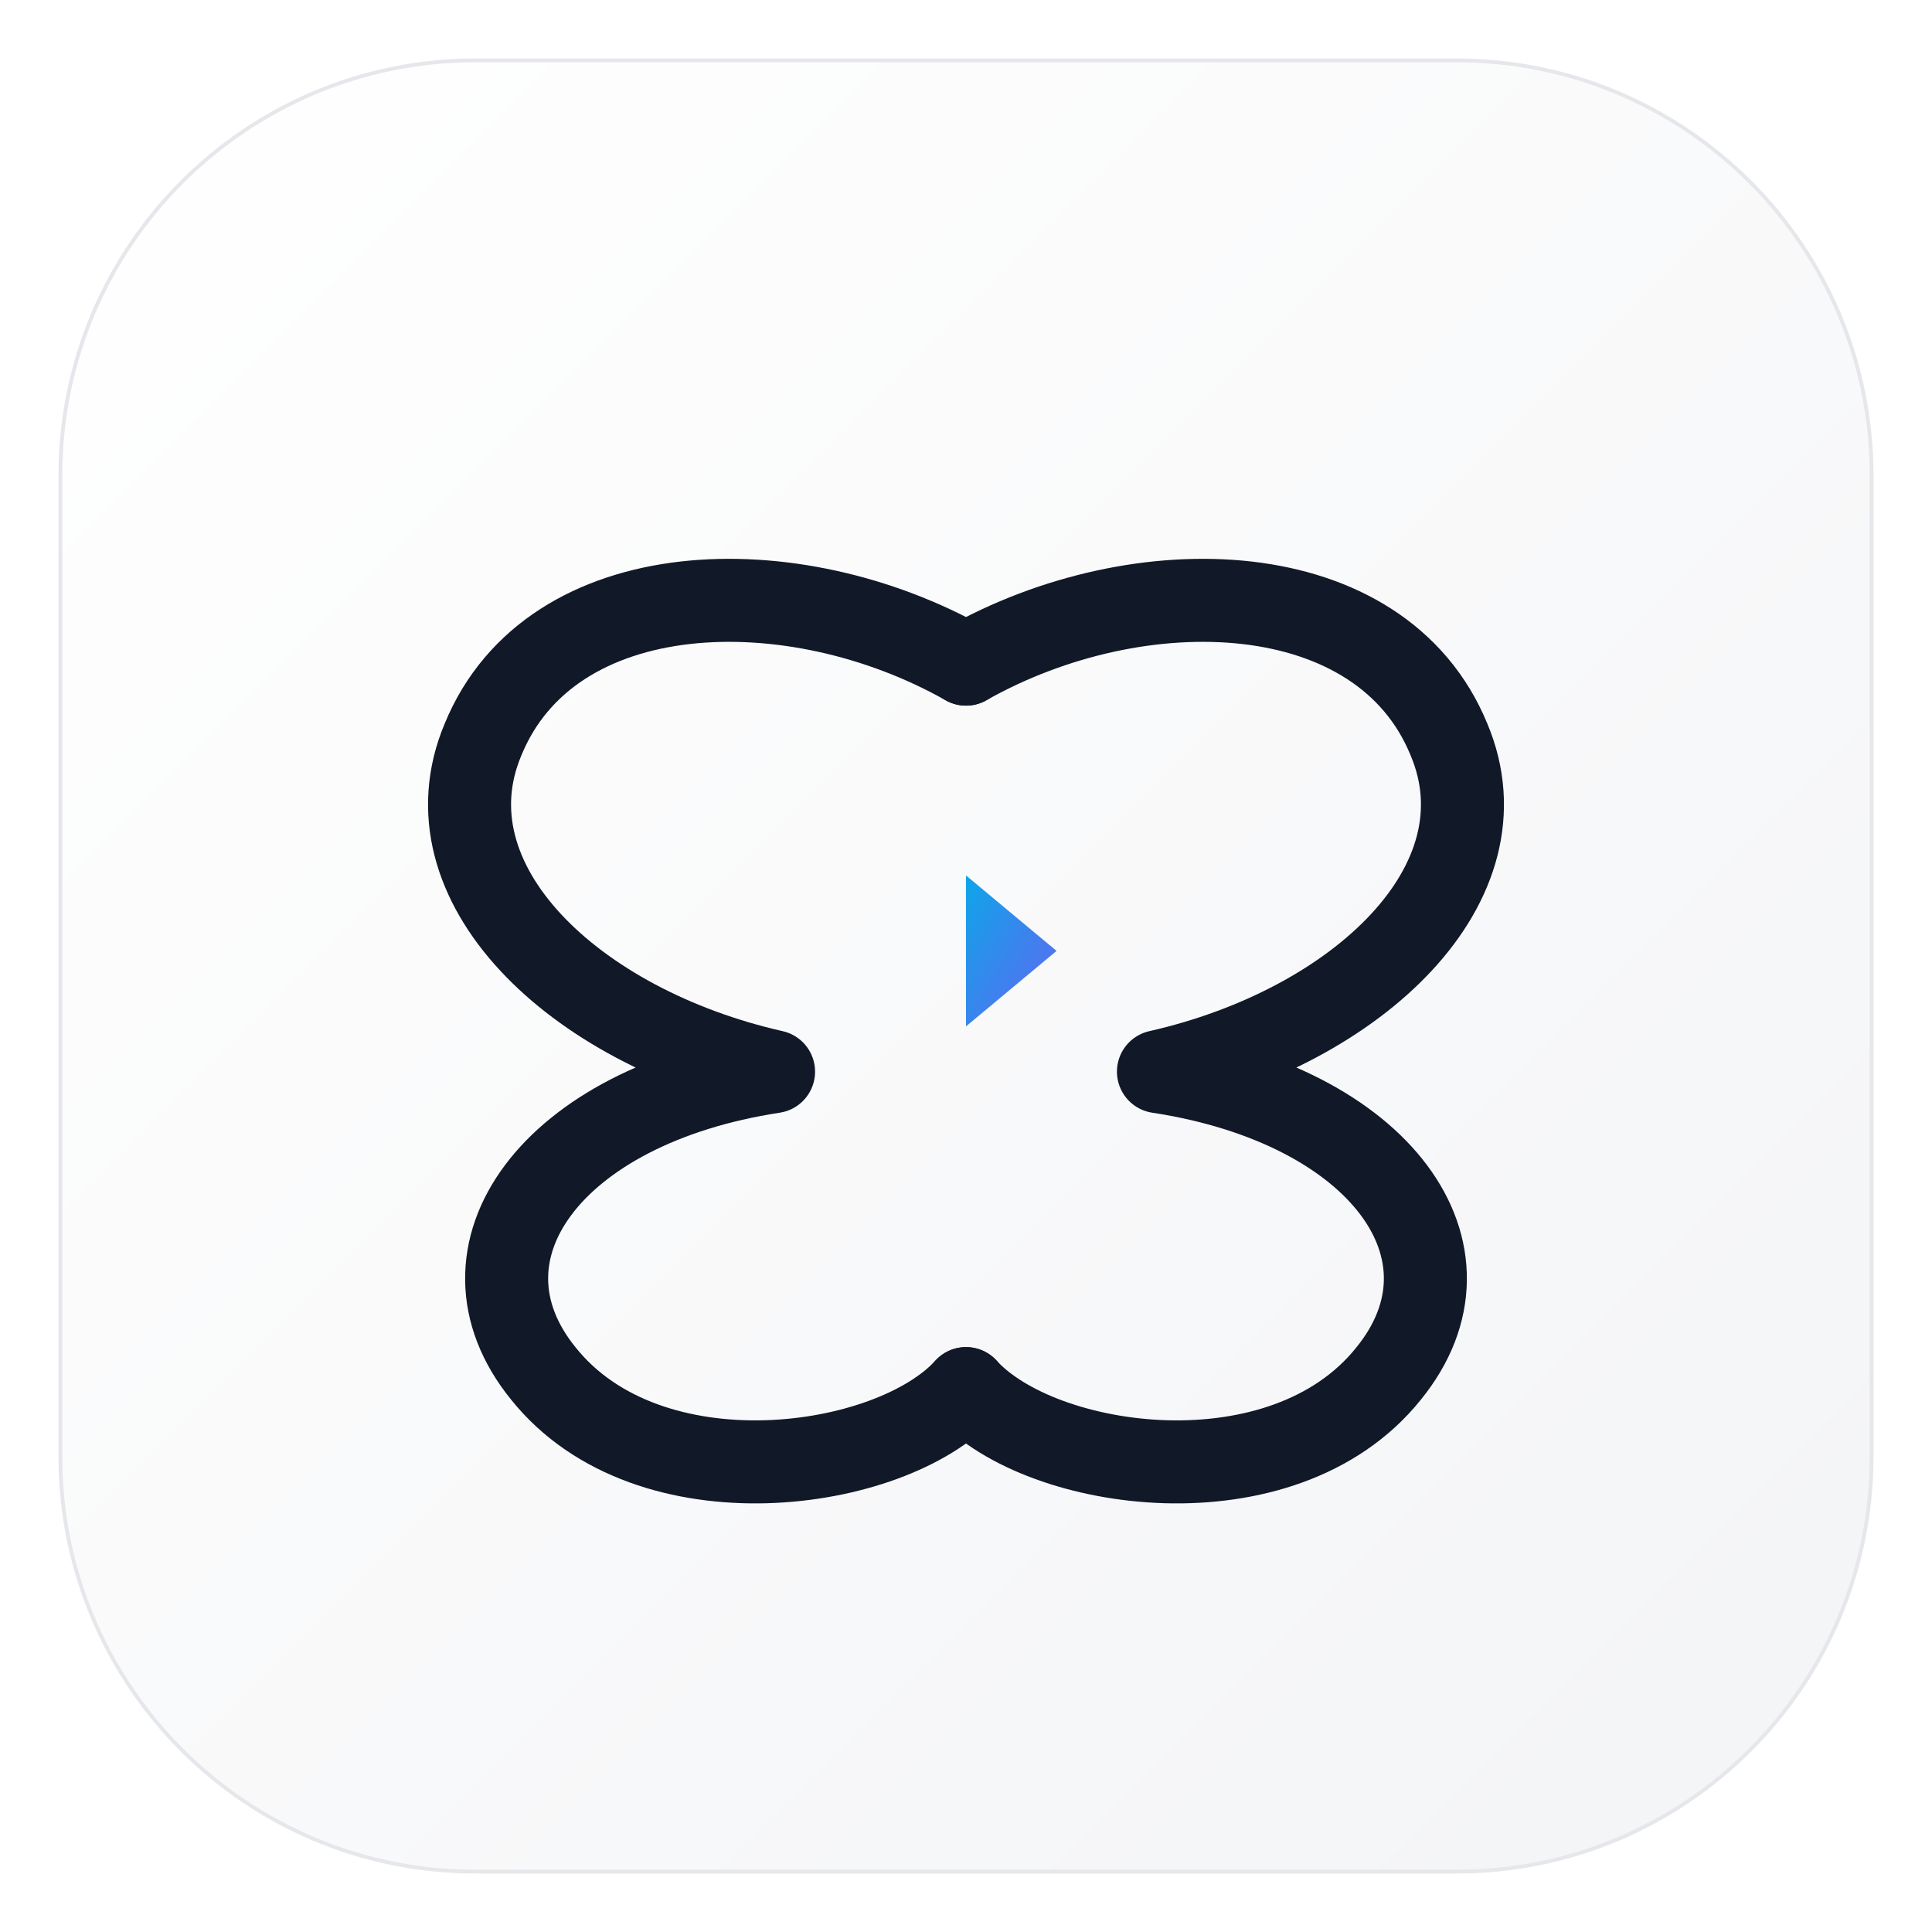
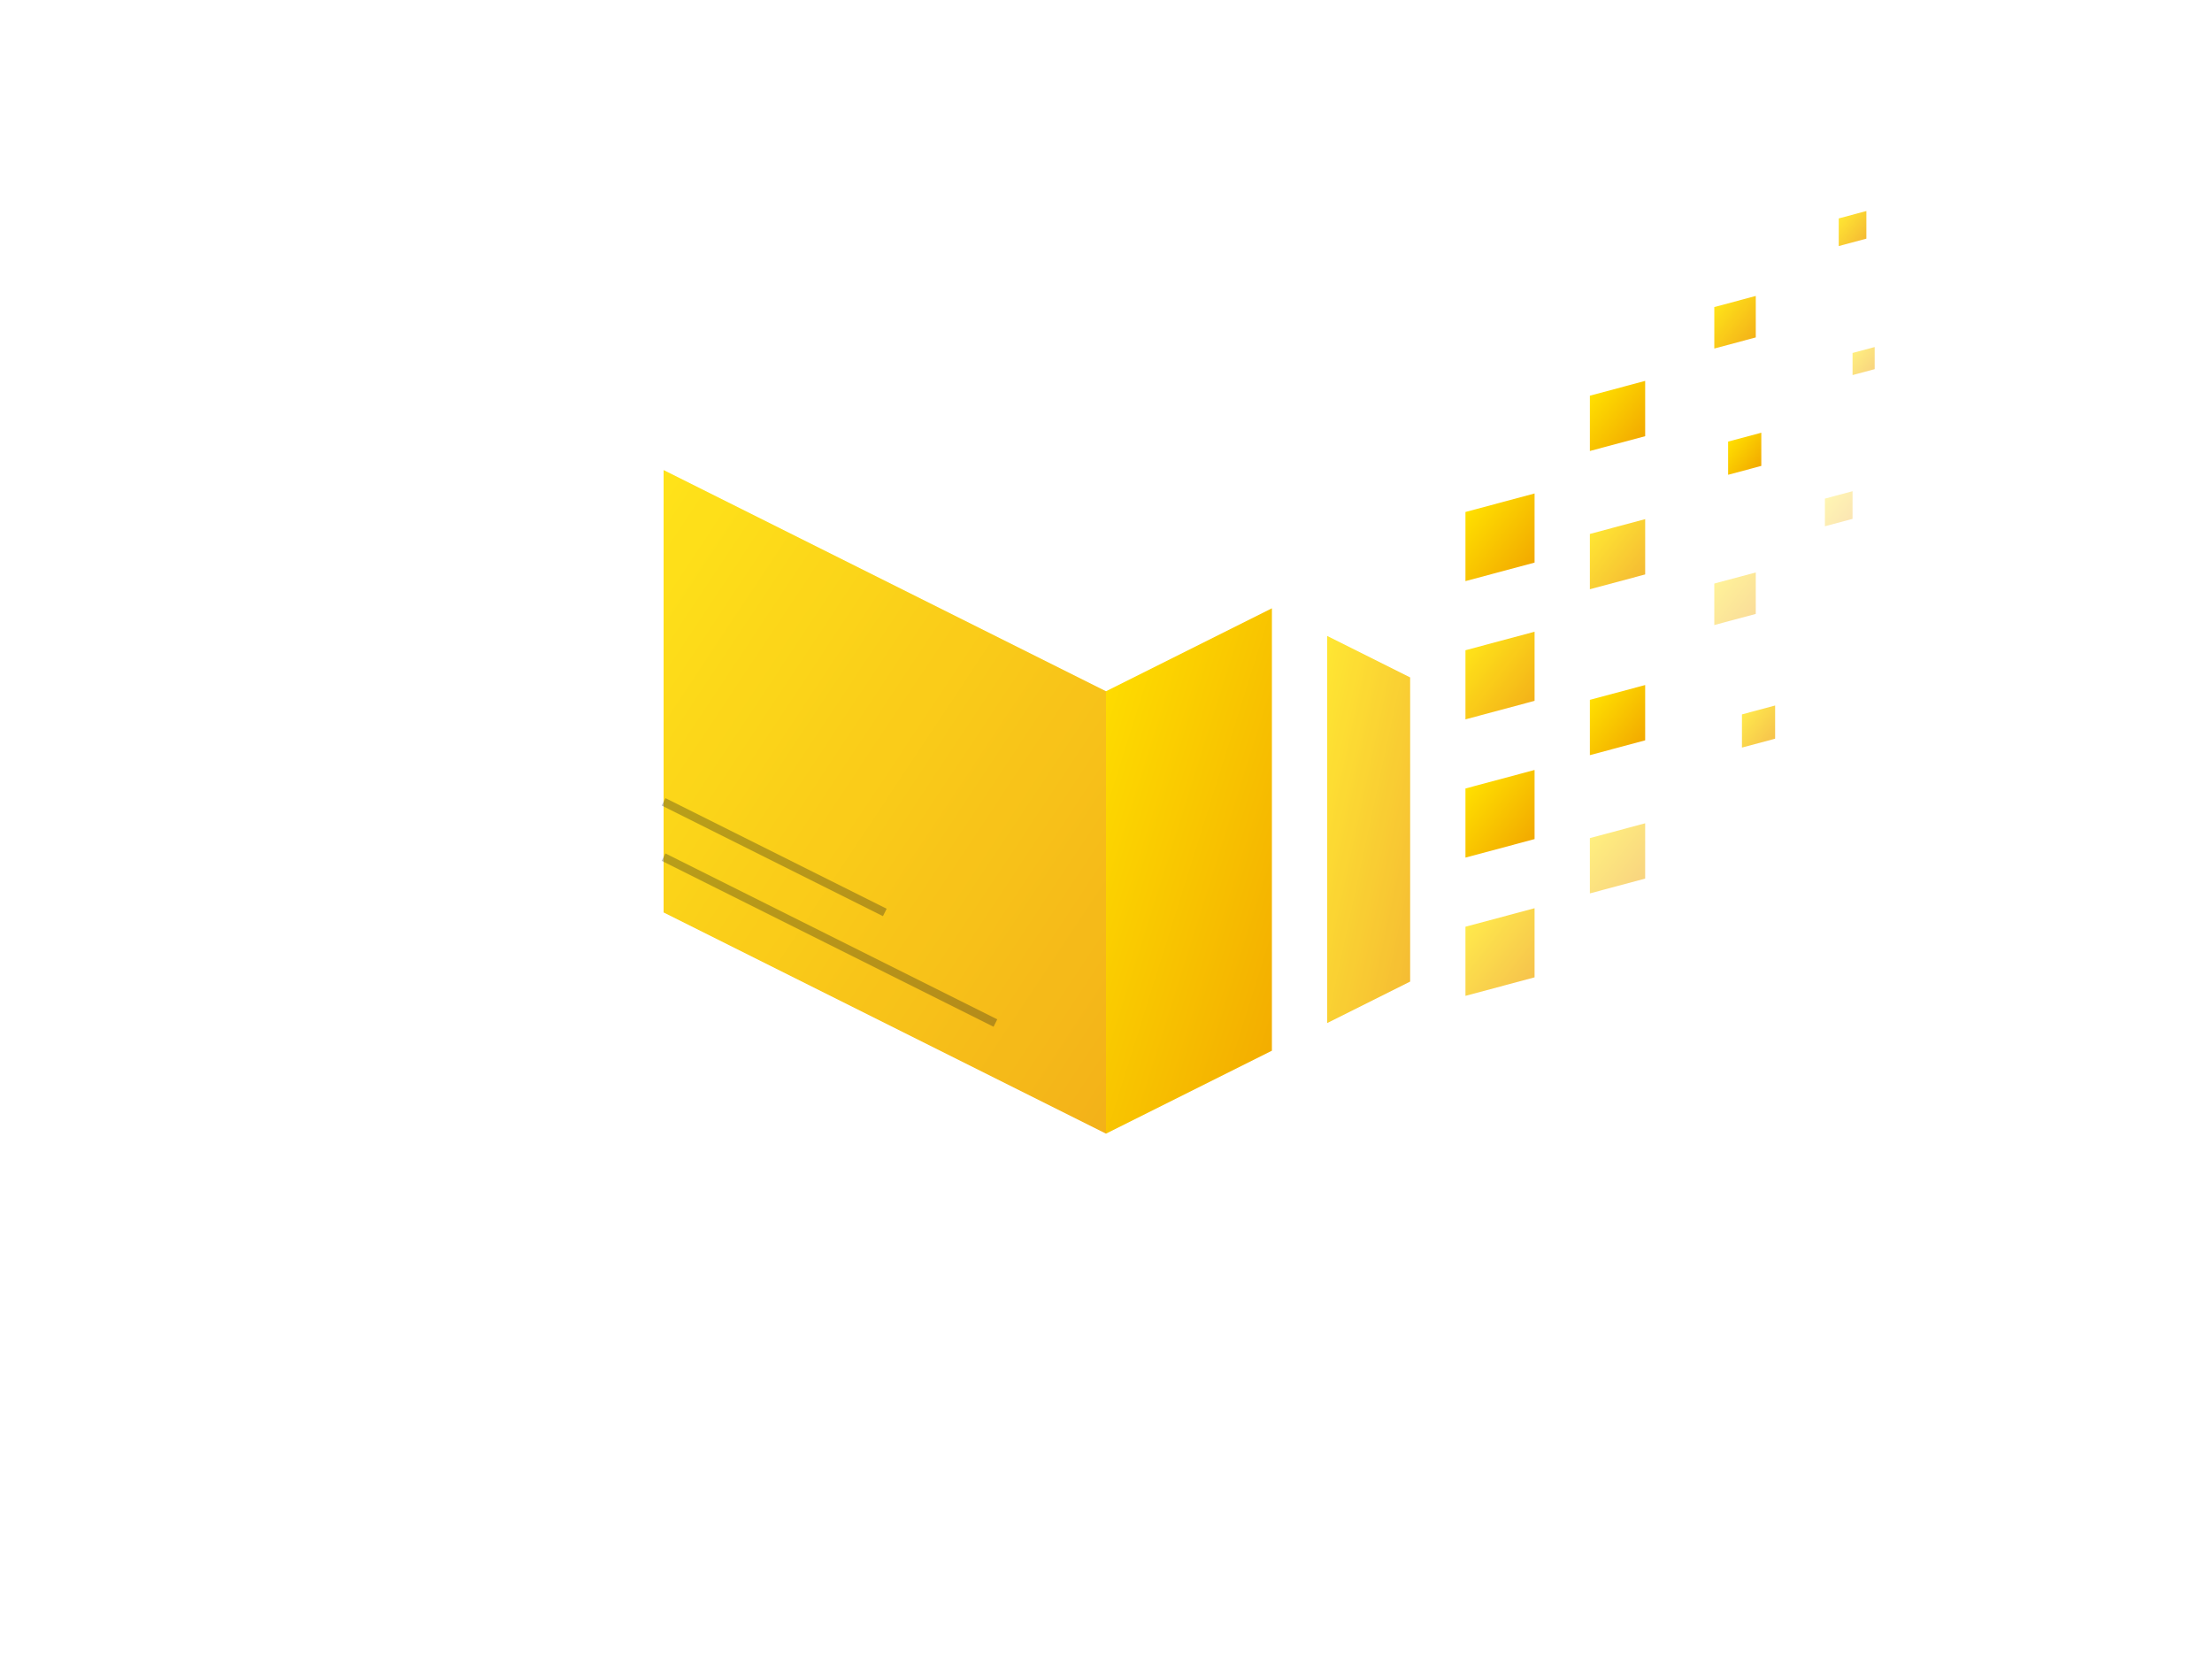
- <svg xmlns="http://www.w3.org/2000/svg" viewBox="0 0 1024 1024" width="1024" height="1024" role="img" aria-labelledby="title desc">
+ <svg xmlns="http://www.w3.org/2000/svg" viewBox="0 0 800 600" width="100%" height="100%">
  <defs>
-     <linearGradient id="bgLight" x1="0" y1="0" x2="1" y2="1">
-       <stop offset="0%" stop-color="#FFFFFF" />
-       <stop offset="100%" stop-color="#F3F4F6" />
-     </linearGradient>
-     <linearGradient id="accentLight" x1="0" y1="0" x2="1" y2="1">
-       <stop offset="0%" stop-color="#0EA5E9" />
-       <stop offset="100%" stop-color="#6366F1" />
+     <linearGradient id="yellowGrad" x1="0%" y1="0%" x2="100%" y2="100%">
+       <stop offset="0%" stop-color="#FFE000" />
+       <stop offset="100%" stop-color="#F2A900" />
    </linearGradient>
  </defs>
-   <rect x="32" y="32" width="960" height="960" rx="220" fill="url(#bgLight)" stroke="#E5E7EB" stroke-width="2" />
-   <path d="M512 260 L512 764" fill="none" stroke="url(#accentLight)" stroke-width="44" stroke-linecap="round" />
-   <path d="M512 352 C 420 300, 292 304, 256 392 C 224 468, 304 544, 410 568 C 292 586, 236 664, 288 728 C 344 798, 472 780, 512 736" fill="none" stroke="#111827" stroke-width="44" stroke-linecap="round" stroke-linejoin="round" />
-   <path d="M512 352 C 604 300, 732 304, 768 392 C 800 468, 720 544, 614 568 C 732 586, 788 664, 736 728 C 680 798, 552 780, 512 736" fill="none" stroke="#111827" stroke-width="44" stroke-linecap="round" stroke-linejoin="round" />
-   <path d="M512 464 L560 504 L512 544 Z" fill="url(#accentLight)" />
+   <g transform="translate(400, 300)">
+     <path d="M 0,110 L -160,30 L -160,-130 L 0,-50 Z" fill="url(#yellowGrad)" opacity="0.9" />
+     <path d="M -40,70 L -160,10" stroke="#1A1A1A" stroke-width="3" opacity="0.3" />
+     <path d="M -80,30 L -160,-10" stroke="#1A1A1A" stroke-width="3" opacity="0.3" />
+     <path d="M 0,110 L 60,80 L 60,-80 L 0,-50 Z" fill="url(#yellowGrad)" />
+     <path d="M 80,70 L 110,55 L 110,-55 L 80,-70 Z" fill="url(#yellowGrad)" opacity="0.8" />
+     <rect x="130" y="-80" width="25" height="25" transform="skewY(-15)" fill="url(#yellowGrad)" />
+     <rect x="130" y="-30" width="25" height="25" transform="skewY(-15)" fill="url(#yellowGrad)" opacity="0.9" />
+     <rect x="130" y="20" width="25" height="25" transform="skewY(-15)" fill="url(#yellowGrad)" />
+     <rect x="130" y="70" width="25" height="25" transform="skewY(-15)" fill="url(#yellowGrad)" opacity="0.7" />
+     <rect x="175" y="-110" width="20" height="20" transform="skewY(-15)" fill="url(#yellowGrad)" />
+     <rect x="175" y="-60" width="20" height="20" transform="skewY(-15)" fill="url(#yellowGrad)" opacity="0.8" />
+     <rect x="175" y="0" width="20" height="20" transform="skewY(-15)" fill="url(#yellowGrad)" />
+     <rect x="175" y="50" width="20" height="20" transform="skewY(-15)" fill="url(#yellowGrad)" opacity="0.5" />
+     <rect x="220" y="-130" width="15" height="15" transform="skewY(-15)" fill="url(#yellowGrad)" opacity="0.9" />
+     <rect x="225" y="-80" width="12" height="12" transform="skewY(-15)" fill="url(#yellowGrad)" />
+     <rect x="220" y="-30" width="15" height="15" transform="skewY(-15)" fill="url(#yellowGrad)" opacity="0.4" />
+     <rect x="230" y="20" width="12" height="12" transform="skewY(-15)" fill="url(#yellowGrad)" opacity="0.7" />
+     <rect x="265" y="-150" width="10" height="10" transform="skewY(-15)" fill="url(#yellowGrad)" opacity="0.8" />
+     <rect x="270" y="-100" width="8" height="8" transform="skewY(-15)" fill="url(#yellowGrad)" opacity="0.5" />
+     <rect x="260" y="-50" width="10" height="10" transform="skewY(-15)" fill="url(#yellowGrad)" opacity="0.3" />
+   </g>
</svg>
